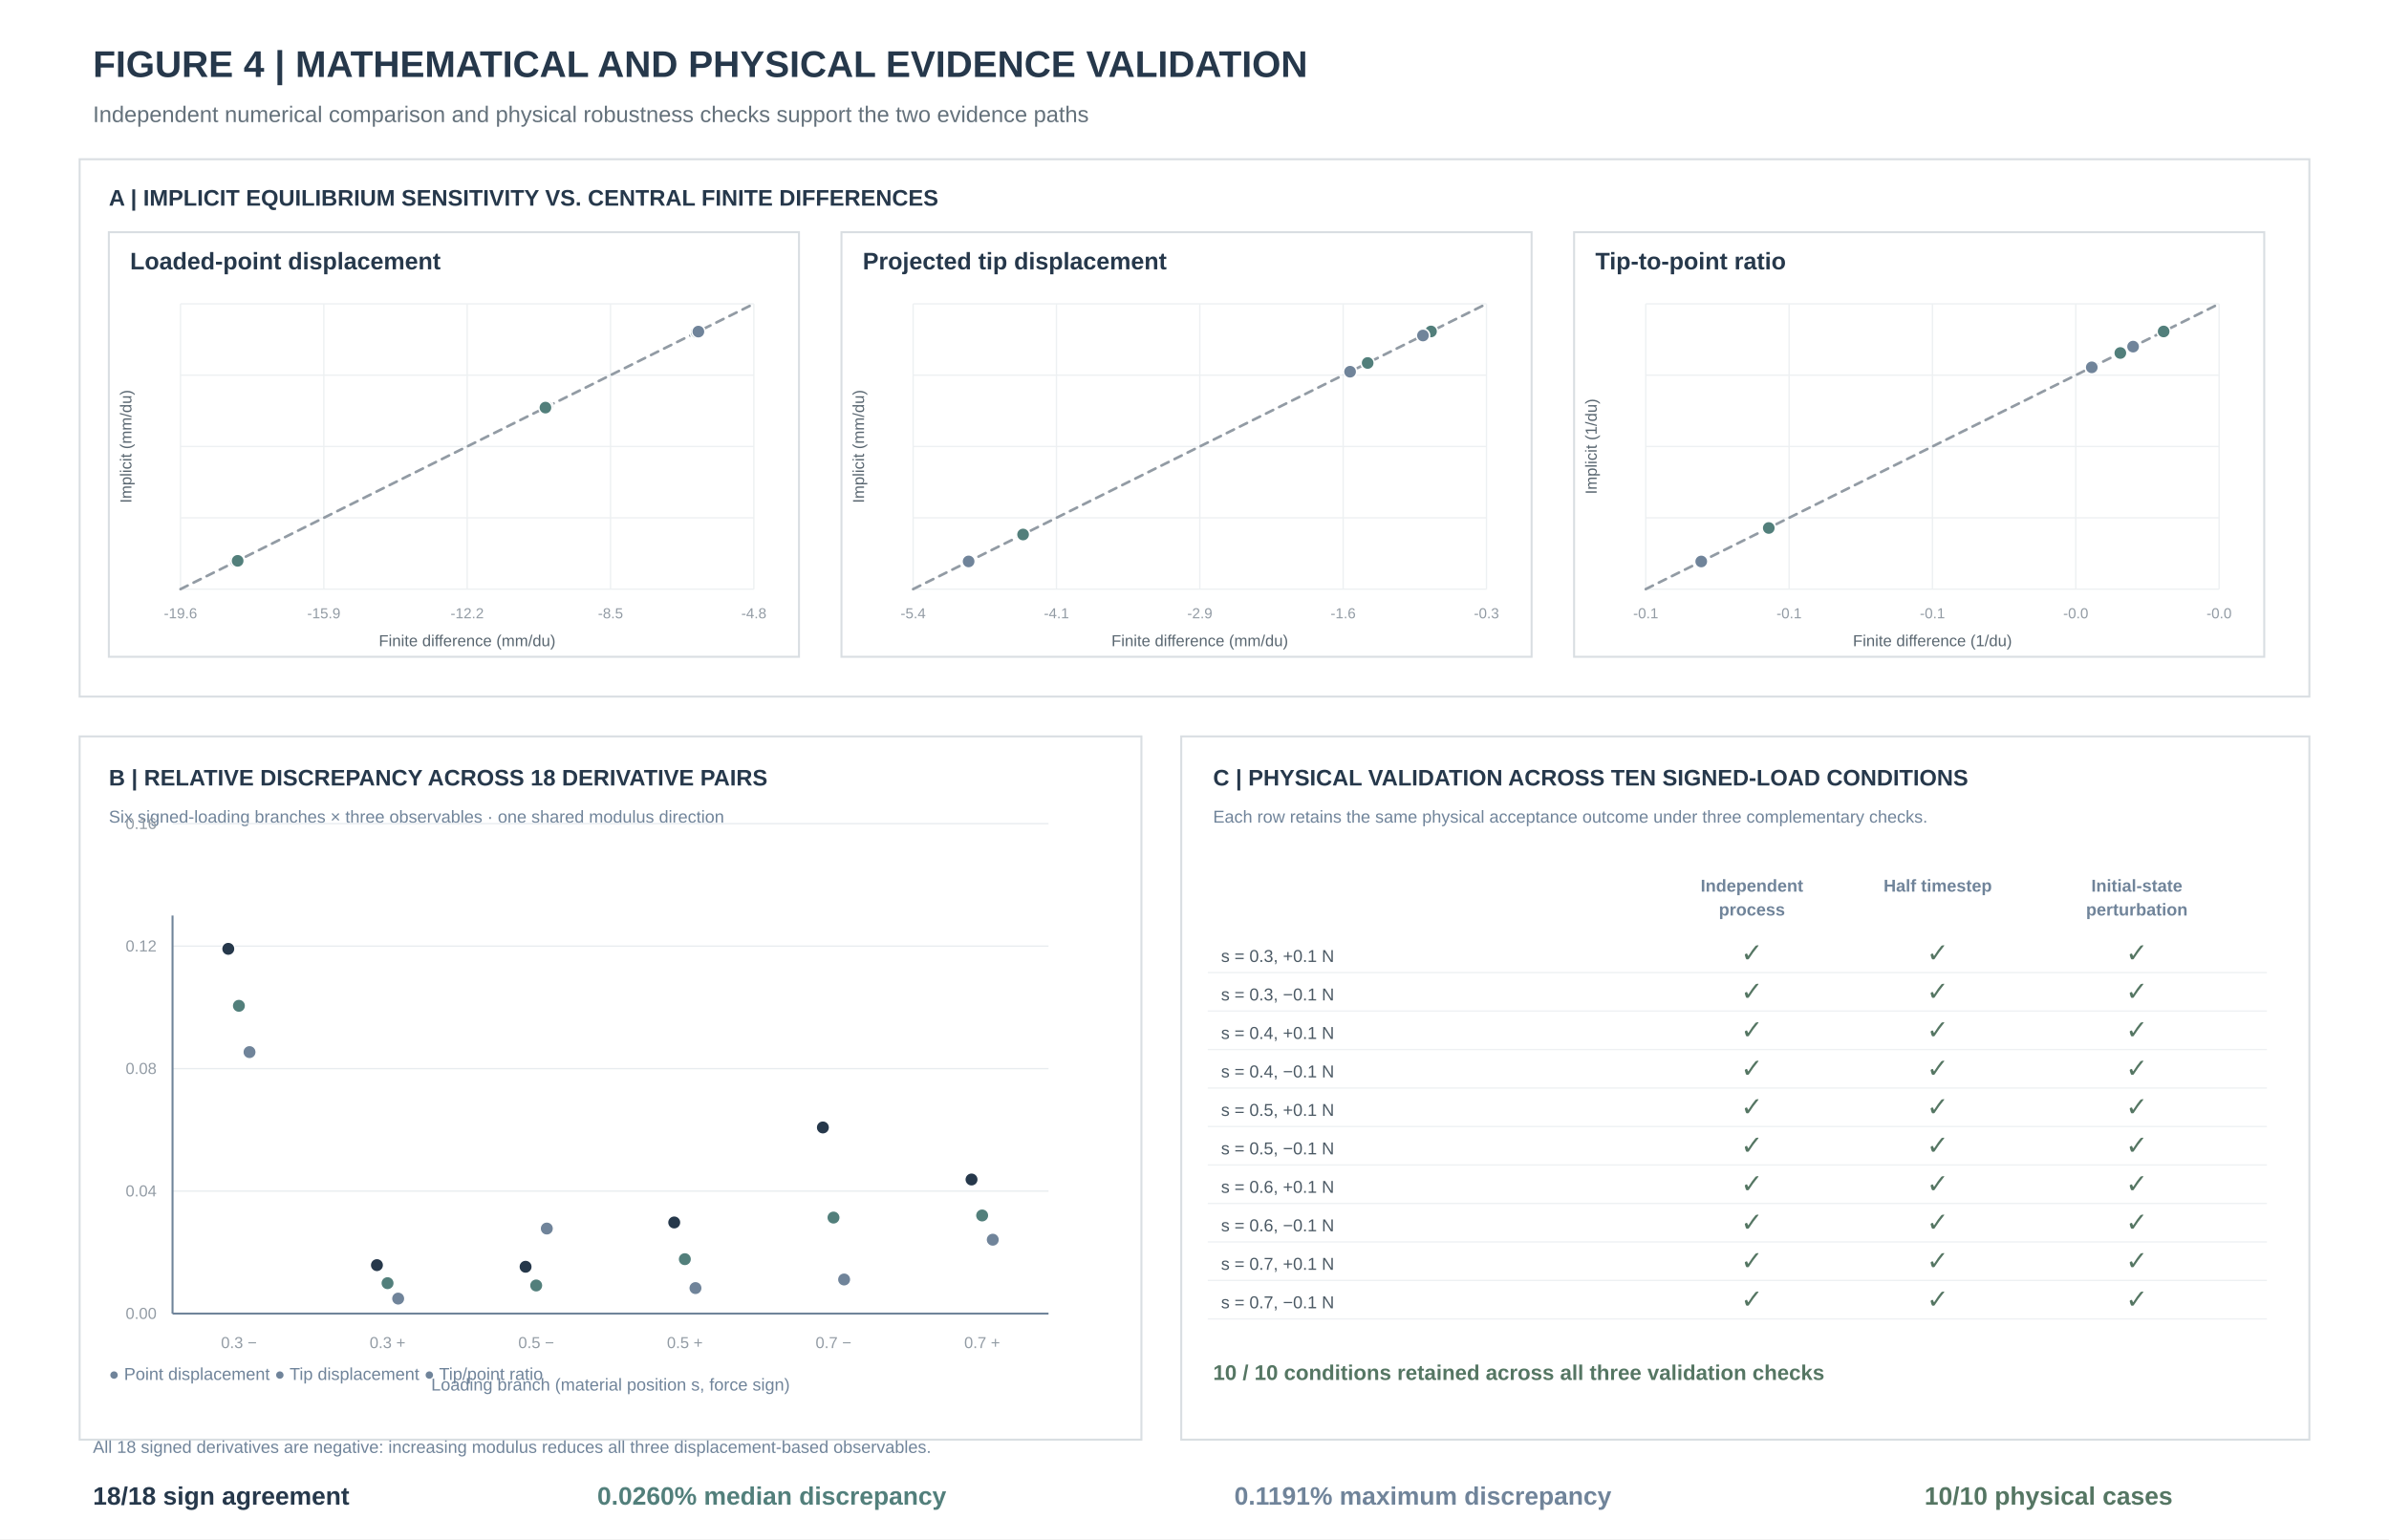
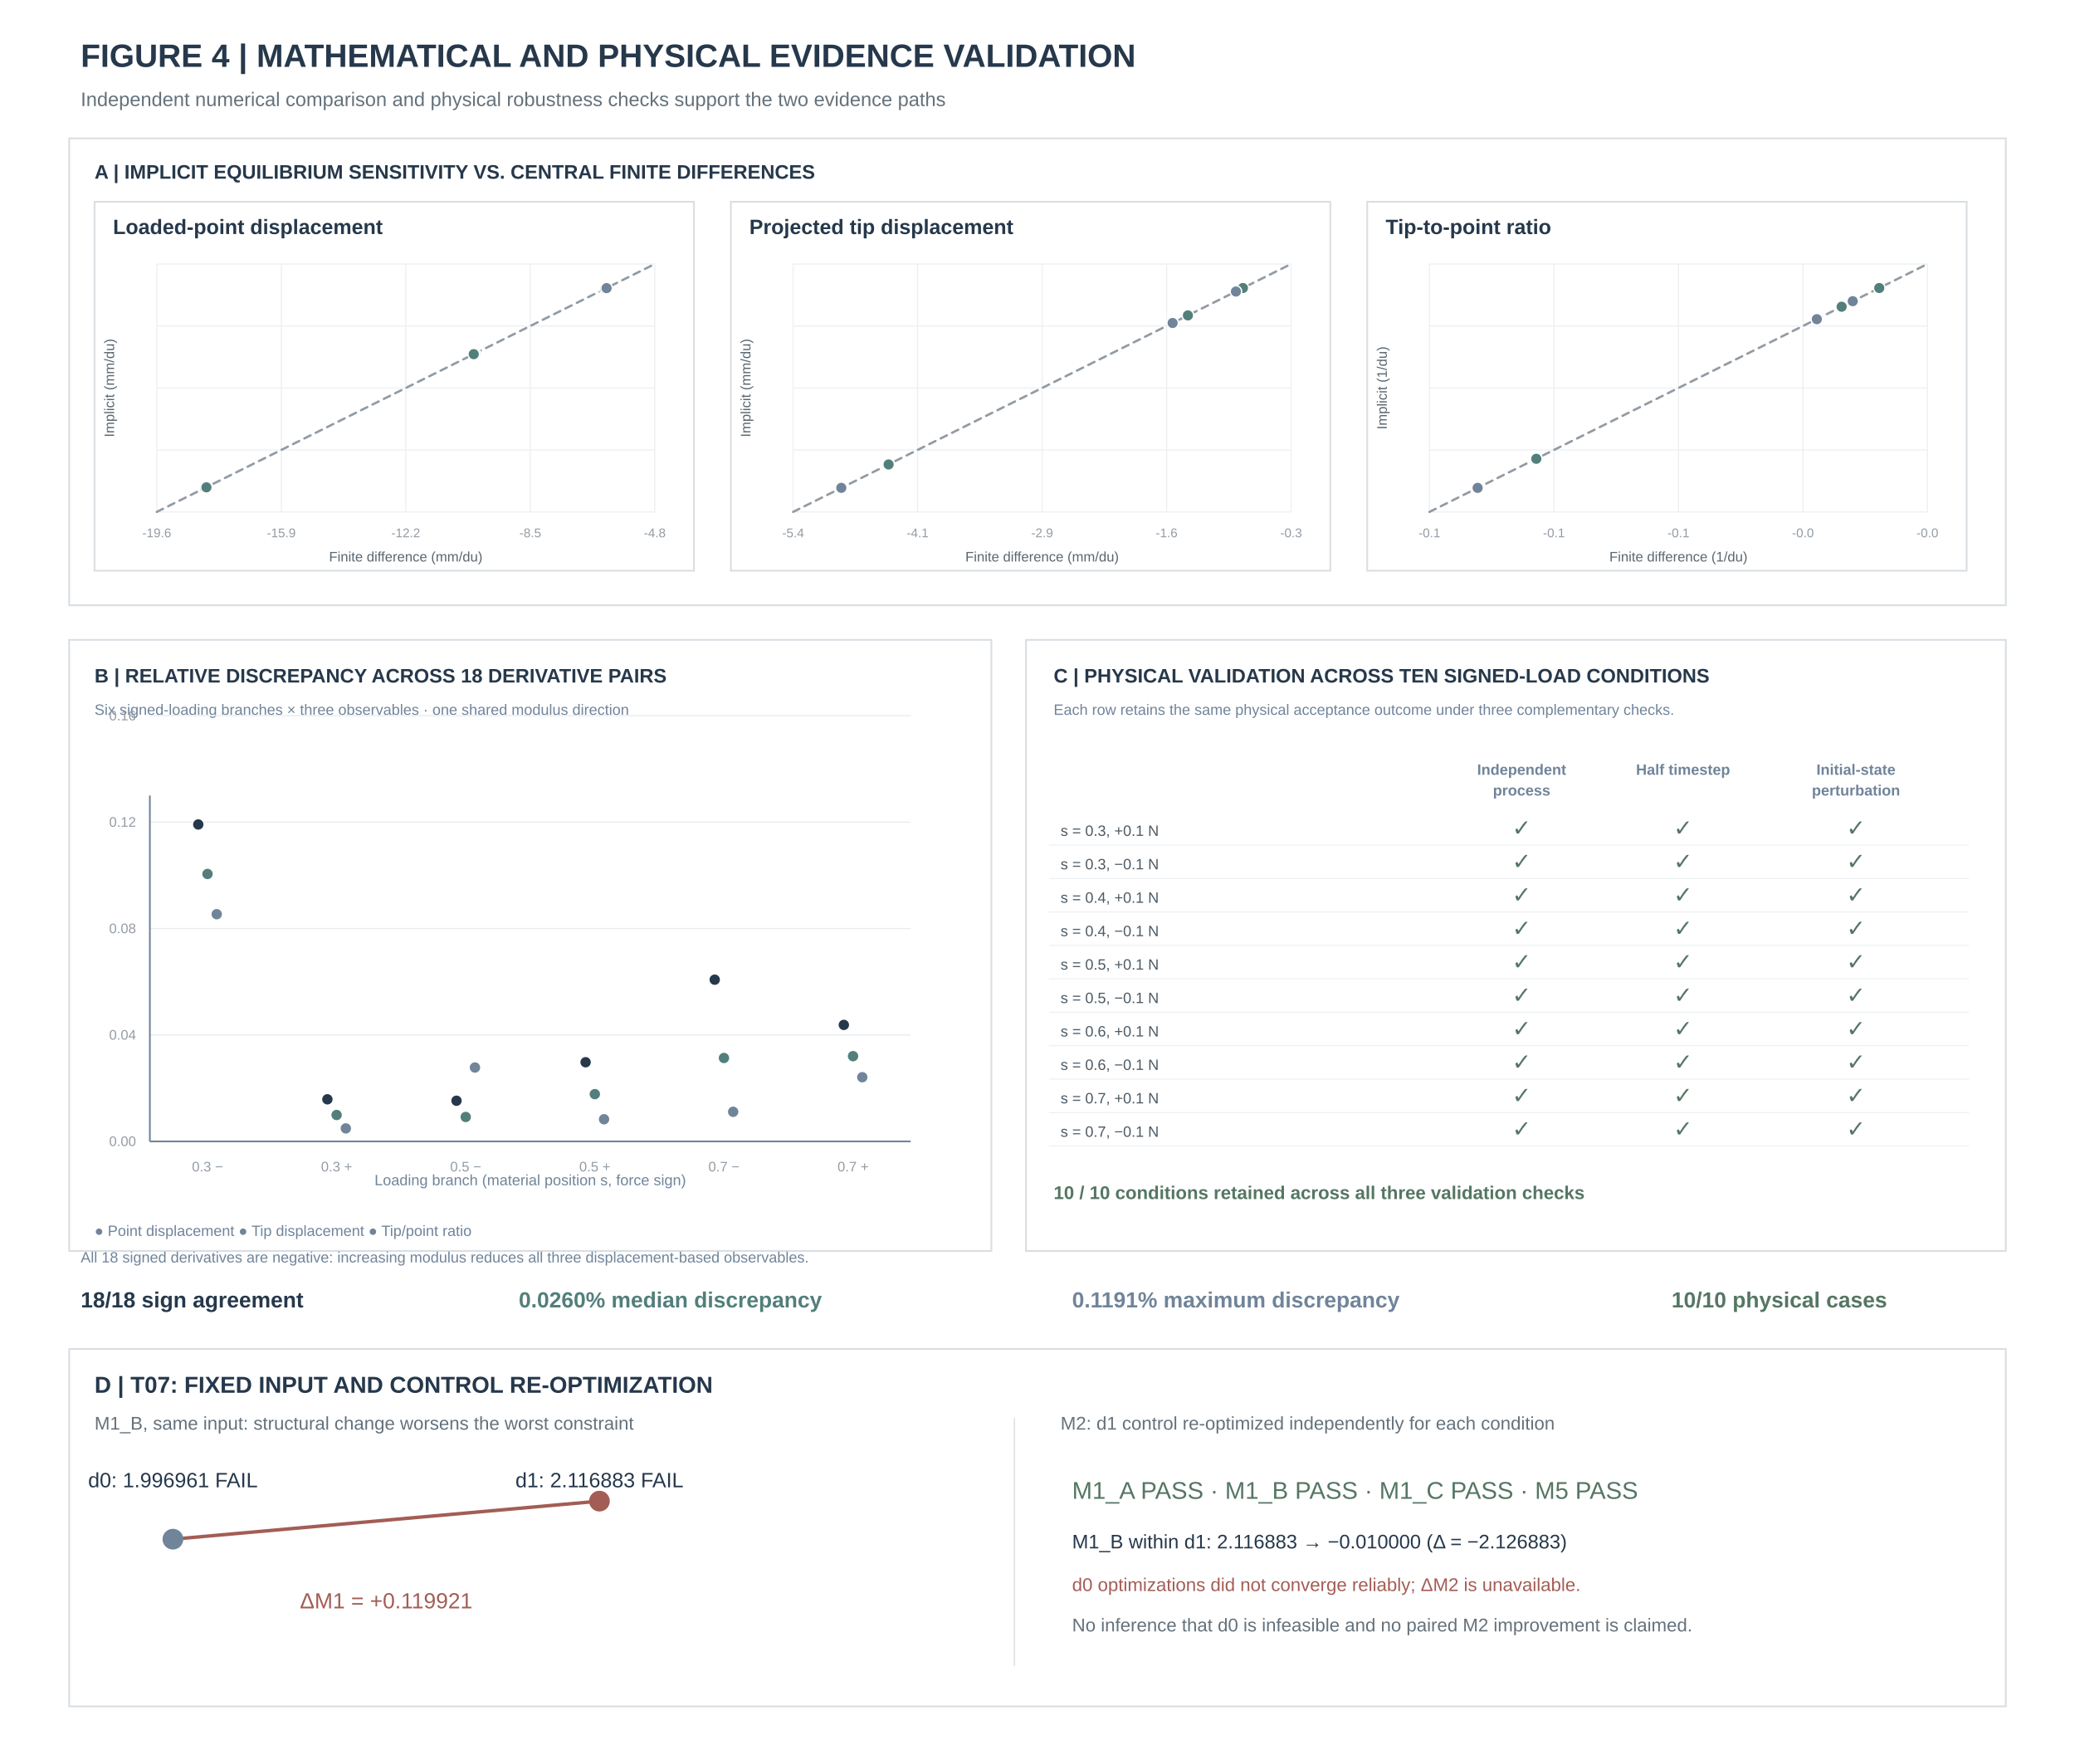
- <svg xmlns="http://www.w3.org/2000/svg" width="1800" height="1160" viewBox="0 0 1800 1160">
-   <rect width="1800" height="1160" fill="#FFFFFF" />
+ <svg xmlns="http://www.w3.org/2000/svg" width="1800" height="1530" viewBox="0 0 1800 1530">
+   <rect width="1800" height="1530" fill="#FFFFFF" />
  <text x="70" y="58" font-family="Arial,Helvetica,sans-serif" font-size="28" font-weight="700" fill="#26384B" text-anchor="start">FIGURE 4  |  MATHEMATICAL AND PHYSICAL EVIDENCE VALIDATION</text>
  <text x="70" y="92" font-family="Arial,Helvetica,sans-serif" font-size="17" font-weight="400" fill="#64717B" text-anchor="start">Independent numerical comparison and physical robustness checks support the two evidence paths</text>
  <rect x="60" y="120" width="1680" height="405" fill="#FFFFFF" stroke="#D9DEE2" stroke-width="1.5" />
  <text x="82" y="155" font-family="Arial,Helvetica,sans-serif" font-size="17" font-weight="700" fill="#26384B" text-anchor="start">A  |  IMPLICIT EQUILIBRIUM SENSITIVITY VS. CENTRAL FINITE DIFFERENCES</text>
  <rect x="82" y="175" width="520" height="320" fill="#FFFFFF" stroke="#D9DEE2" stroke-width="1.5" />
  <text x="98" y="203" font-family="Arial,Helvetica,sans-serif" font-size="18" font-weight="700" fill="#26384B" text-anchor="start">Loaded-point displacement</text>
  <line x1="136" y1="229" x2="136" y2="444" stroke="#EDF0F2" stroke-width="1" />
  <line x1="136" y1="444" x2="568" y2="444" stroke="#EDF0F2" stroke-width="1" />
  <text x="136" y="466" font-family="Arial,Helvetica,sans-serif" font-size="11" font-weight="400" fill="#929BA4" text-anchor="middle">-19.6</text>
  <line x1="244" y1="229" x2="244" y2="444" stroke="#EDF0F2" stroke-width="1" />
  <line x1="136" y1="390.25" x2="568" y2="390.25" stroke="#EDF0F2" stroke-width="1" />
  <text x="244" y="466" font-family="Arial,Helvetica,sans-serif" font-size="11" font-weight="400" fill="#929BA4" text-anchor="middle">-15.9</text>
  <line x1="352" y1="229" x2="352" y2="444" stroke="#EDF0F2" stroke-width="1" />
  <line x1="136" y1="336.5" x2="568" y2="336.5" stroke="#EDF0F2" stroke-width="1" />
  <text x="352" y="466" font-family="Arial,Helvetica,sans-serif" font-size="11" font-weight="400" fill="#929BA4" text-anchor="middle">-12.2</text>
  <line x1="460" y1="229" x2="460" y2="444" stroke="#EDF0F2" stroke-width="1" />
  <line x1="136" y1="282.75" x2="568" y2="282.75" stroke="#EDF0F2" stroke-width="1" />
  <text x="460" y="466" font-family="Arial,Helvetica,sans-serif" font-size="11" font-weight="400" fill="#929BA4" text-anchor="middle">-8.5</text>
  <line x1="568" y1="229" x2="568" y2="444" stroke="#EDF0F2" stroke-width="1" />
  <line x1="136" y1="229" x2="568" y2="229" stroke="#EDF0F2" stroke-width="1" />
  <text x="568" y="466" font-family="Arial,Helvetica,sans-serif" font-size="11" font-weight="400" fill="#929BA4" text-anchor="middle">-4.8</text>
  <path d="M 136 444 L 568 229" fill="none" stroke="#929BA4" stroke-width="2" stroke-linecap="round" stroke-linejoin="round" stroke-dasharray="6 5" />
  <circle cx="177.806" cy="423.033" r="5" fill="#70849A" stroke="#FFFFFF" stroke-width="1.2" />
  <circle cx="524.967" cy="250.402" r="5" fill="#527F7B" stroke="#FFFFFF" stroke-width="1.2" />
  <circle cx="526.194" cy="249.915" r="5" fill="#70849A" stroke="#FFFFFF" stroke-width="1.2" />
  <circle cx="411.991" cy="306.666" r="5" fill="#70849A" stroke="#FFFFFF" stroke-width="1.2" />
  <circle cx="179.061" cy="422.685" r="5" fill="#527F7B" stroke="#FFFFFF" stroke-width="1.2" />
  <circle cx="410.966" cy="307.197" r="5" fill="#527F7B" stroke="#FFFFFF" stroke-width="1.2" />
  <text x="352" y="487" font-family="Arial,Helvetica,sans-serif" font-size="12" font-weight="400" fill="#596670" text-anchor="middle">Finite difference (mm/du)</text>
  <text x="99" y="336.5" transform="rotate(-90 99 336.5)" font-family="Arial" font-size="12" fill="#596670" text-anchor="middle">Implicit (mm/du)</text>
  <rect x="634" y="175" width="520" height="320" fill="#FFFFFF" stroke="#D9DEE2" stroke-width="1.5" />
  <text x="650" y="203" font-family="Arial,Helvetica,sans-serif" font-size="18" font-weight="700" fill="#26384B" text-anchor="start">Projected tip displacement</text>
  <line x1="688" y1="229" x2="688" y2="444" stroke="#EDF0F2" stroke-width="1" />
  <line x1="688" y1="444" x2="1120" y2="444" stroke="#EDF0F2" stroke-width="1" />
  <text x="688" y="466" font-family="Arial,Helvetica,sans-serif" font-size="11" font-weight="400" fill="#929BA4" text-anchor="middle">-5.4</text>
  <line x1="796" y1="229" x2="796" y2="444" stroke="#EDF0F2" stroke-width="1" />
  <line x1="688" y1="390.25" x2="1120" y2="390.25" stroke="#EDF0F2" stroke-width="1" />
  <text x="796" y="466" font-family="Arial,Helvetica,sans-serif" font-size="11" font-weight="400" fill="#929BA4" text-anchor="middle">-4.1</text>
  <line x1="904" y1="229" x2="904" y2="444" stroke="#EDF0F2" stroke-width="1" />
  <line x1="688" y1="336.5" x2="1120" y2="336.5" stroke="#EDF0F2" stroke-width="1" />
  <text x="904" y="466" font-family="Arial,Helvetica,sans-serif" font-size="11" font-weight="400" fill="#929BA4" text-anchor="middle">-2.9</text>
  <line x1="1012" y1="229" x2="1012" y2="444" stroke="#EDF0F2" stroke-width="1" />
  <line x1="688" y1="282.75" x2="1120" y2="282.75" stroke="#EDF0F2" stroke-width="1" />
  <text x="1012" y="466" font-family="Arial,Helvetica,sans-serif" font-size="11" font-weight="400" fill="#929BA4" text-anchor="middle">-1.6</text>
  <line x1="1120" y1="229" x2="1120" y2="444" stroke="#EDF0F2" stroke-width="1" />
  <line x1="688" y1="229" x2="1120" y2="229" stroke="#EDF0F2" stroke-width="1" />
  <text x="1120" y="466" font-family="Arial,Helvetica,sans-serif" font-size="11" font-weight="400" fill="#929BA4" text-anchor="middle">-0.3</text>
  <path d="M 688 444 L 1120 229" fill="none" stroke="#929BA4" stroke-width="2" stroke-linecap="round" stroke-linejoin="round" stroke-dasharray="6 5" />
  <circle cx="729.806" cy="423.128" r="5" fill="#70849A" stroke="#FFFFFF" stroke-width="1.2" />
  <circle cx="1078.187" cy="249.806" r="5" fill="#527F7B" stroke="#FFFFFF" stroke-width="1.2" />
  <circle cx="1072.133" cy="252.861" r="5" fill="#70849A" stroke="#FFFFFF" stroke-width="1.2" />
  <circle cx="1017.216" cy="280.148" r="5" fill="#70849A" stroke="#FFFFFF" stroke-width="1.2" />
  <circle cx="770.838" cy="402.833" r="5" fill="#527F7B" stroke="#FFFFFF" stroke-width="1.2" />
  <circle cx="1030.475" cy="273.566" r="5" fill="#527F7B" stroke="#FFFFFF" stroke-width="1.2" />
  <text x="904" y="487" font-family="Arial,Helvetica,sans-serif" font-size="12" font-weight="400" fill="#596670" text-anchor="middle">Finite difference (mm/du)</text>
  <text x="651" y="336.5" transform="rotate(-90 651 336.5)" font-family="Arial" font-size="12" fill="#596670" text-anchor="middle">Implicit (mm/du)</text>
  <rect x="1186" y="175" width="520" height="320" fill="#FFFFFF" stroke="#D9DEE2" stroke-width="1.5" />
  <text x="1202" y="203" font-family="Arial,Helvetica,sans-serif" font-size="18" font-weight="700" fill="#26384B" text-anchor="start">Tip-to-point ratio</text>
  <line x1="1240" y1="229" x2="1240" y2="444" stroke="#EDF0F2" stroke-width="1" />
  <line x1="1240" y1="444" x2="1672" y2="444" stroke="#EDF0F2" stroke-width="1" />
  <text x="1240" y="466" font-family="Arial,Helvetica,sans-serif" font-size="11" font-weight="400" fill="#929BA4" text-anchor="middle">-0.1</text>
  <line x1="1348" y1="229" x2="1348" y2="444" stroke="#EDF0F2" stroke-width="1" />
  <line x1="1240" y1="390.25" x2="1672" y2="390.25" stroke="#EDF0F2" stroke-width="1" />
  <text x="1348" y="466" font-family="Arial,Helvetica,sans-serif" font-size="11" font-weight="400" fill="#929BA4" text-anchor="middle">-0.1</text>
  <line x1="1456" y1="229" x2="1456" y2="444" stroke="#EDF0F2" stroke-width="1" />
  <line x1="1240" y1="336.5" x2="1672" y2="336.5" stroke="#EDF0F2" stroke-width="1" />
  <text x="1456" y="466" font-family="Arial,Helvetica,sans-serif" font-size="11" font-weight="400" fill="#929BA4" text-anchor="middle">-0.1</text>
  <line x1="1564" y1="229" x2="1564" y2="444" stroke="#EDF0F2" stroke-width="1" />
  <line x1="1240" y1="282.75" x2="1672" y2="282.75" stroke="#EDF0F2" stroke-width="1" />
  <text x="1564" y="466" font-family="Arial,Helvetica,sans-serif" font-size="11" font-weight="400" fill="#929BA4" text-anchor="middle">-0.0</text>
  <line x1="1672" y1="229" x2="1672" y2="444" stroke="#EDF0F2" stroke-width="1" />
  <line x1="1240" y1="229" x2="1672" y2="229" stroke="#EDF0F2" stroke-width="1" />
  <text x="1672" y="466" font-family="Arial,Helvetica,sans-serif" font-size="11" font-weight="400" fill="#929BA4" text-anchor="middle">-0.0</text>
  <path d="M 1240 444 L 1672 229" fill="none" stroke="#929BA4" stroke-width="2" stroke-linecap="round" stroke-linejoin="round" stroke-dasharray="6 5" />
  <circle cx="1281.806" cy="423.165" r="5" fill="#70849A" stroke="#FFFFFF" stroke-width="1.2" />
  <circle cx="1597.57" cy="266.038" r="5" fill="#527F7B" stroke="#FFFFFF" stroke-width="1.2" />
  <circle cx="1576.056" cy="276.844" r="5" fill="#70849A" stroke="#FFFFFF" stroke-width="1.2" />
  <circle cx="1607.186" cy="261.231" r="5" fill="#70849A" stroke="#FFFFFF" stroke-width="1.2" />
  <circle cx="1332.688" cy="397.926" r="5" fill="#527F7B" stroke="#FFFFFF" stroke-width="1.2" />
  <circle cx="1630.194" cy="249.813" r="5" fill="#527F7B" stroke="#FFFFFF" stroke-width="1.2" />
  <text x="1456" y="487" font-family="Arial,Helvetica,sans-serif" font-size="12" font-weight="400" fill="#596670" text-anchor="middle">Finite difference (1/du)</text>
  <text x="1203" y="336.5" transform="rotate(-90 1203 336.5)" font-family="Arial" font-size="12" fill="#596670" text-anchor="middle">Implicit (1/du)</text>
  <rect x="60" y="555" width="800" height="530" fill="#FFFFFF" stroke="#D9DEE2" stroke-width="1.5" />
  <text x="82" y="592" font-family="Arial,Helvetica,sans-serif" font-size="17" font-weight="700" fill="#26384B" text-anchor="start">B  |  RELATIVE DISCREPANCY ACROSS 18 DERIVATIVE PAIRS</text>
  <text x="82" y="620" font-family="Arial,Helvetica,sans-serif" font-size="13" font-weight="400" fill="#70849A" text-anchor="start">Six signed-loading branches × three observables · one shared modulus direction</text>
  <line x1="130" y1="990" x2="790" y2="990" stroke="#E8ECEF" stroke-width="1" />
  <text x="118" y="994" font-family="Arial,Helvetica,sans-serif" font-size="12" font-weight="400" fill="#929BA4" text-anchor="end">0.00</text>
  <line x1="130" y1="897.692" x2="790" y2="897.692" stroke="#E8ECEF" stroke-width="1" />
  <text x="118" y="901.692" font-family="Arial,Helvetica,sans-serif" font-size="12" font-weight="400" fill="#929BA4" text-anchor="end">0.04</text>
  <line x1="130" y1="805.385" x2="790" y2="805.385" stroke="#E8ECEF" stroke-width="1" />
  <text x="118" y="809.385" font-family="Arial,Helvetica,sans-serif" font-size="12" font-weight="400" fill="#929BA4" text-anchor="end">0.08</text>
  <line x1="130" y1="713.077" x2="790" y2="713.077" stroke="#E8ECEF" stroke-width="1" />
  <text x="118" y="717.077" font-family="Arial,Helvetica,sans-serif" font-size="12" font-weight="400" fill="#929BA4" text-anchor="end">0.12</text>
  <line x1="130" y1="620.769" x2="790" y2="620.769" stroke="#E8ECEF" stroke-width="1" />
  <text x="118" y="624.769" font-family="Arial,Helvetica,sans-serif" font-size="12" font-weight="400" fill="#929BA4" text-anchor="end">0.16</text>
  <line x1="130" y1="690" x2="130" y2="990" stroke="#70849A" stroke-width="1.5" />
  <line x1="130" y1="990" x2="790" y2="990" stroke="#70849A" stroke-width="1.5" />
  <text x="180" y="1016" font-family="Arial,Helvetica,sans-serif" font-size="12" font-weight="400" fill="#929BA4" text-anchor="middle">0.3 −</text>
  <circle cx="172" cy="715.102" r="5" fill="#26384B" stroke="#FFFFFF" stroke-width="1" />
  <circle cx="180" cy="758.04" r="5" fill="#527F7B" stroke="#FFFFFF" stroke-width="1" />
  <circle cx="188" cy="792.926" r="5" fill="#70849A" stroke="#FFFFFF" stroke-width="1" />
  <text x="292" y="1016" font-family="Arial,Helvetica,sans-serif" font-size="12" font-weight="400" fill="#929BA4" text-anchor="middle">0.3 +</text>
  <circle cx="284" cy="953.483" r="5" fill="#26384B" stroke="#FFFFFF" stroke-width="1" />
  <circle cx="292" cy="967.075" r="5" fill="#527F7B" stroke="#FFFFFF" stroke-width="1" />
  <circle cx="300" cy="978.698" r="5" fill="#70849A" stroke="#FFFFFF" stroke-width="1" />
  <text x="404" y="1016" font-family="Arial,Helvetica,sans-serif" font-size="12" font-weight="400" fill="#929BA4" text-anchor="middle">0.5 −</text>
  <circle cx="396" cy="954.714" r="5" fill="#26384B" stroke="#FFFFFF" stroke-width="1" />
  <circle cx="404" cy="968.812" r="5" fill="#527F7B" stroke="#FFFFFF" stroke-width="1" />
  <circle cx="412" cy="925.909" r="5" fill="#70849A" stroke="#FFFFFF" stroke-width="1" />
  <text x="516" y="1016" font-family="Arial,Helvetica,sans-serif" font-size="12" font-weight="400" fill="#929BA4" text-anchor="middle">0.5 +</text>
  <circle cx="508" cy="921.326" r="5" fill="#26384B" stroke="#FFFFFF" stroke-width="1" />
  <circle cx="516" cy="948.993" r="5" fill="#527F7B" stroke="#FFFFFF" stroke-width="1" />
  <circle cx="524" cy="970.78" r="5" fill="#70849A" stroke="#FFFFFF" stroke-width="1" />
  <text x="628" y="1016" font-family="Arial,Helvetica,sans-serif" font-size="12" font-weight="400" fill="#929BA4" text-anchor="middle">0.7 −</text>
  <circle cx="620" cy="849.723" r="5" fill="#26384B" stroke="#FFFFFF" stroke-width="1" />
  <circle cx="628" cy="917.643" r="5" fill="#527F7B" stroke="#FFFFFF" stroke-width="1" />
  <circle cx="636" cy="964.311" r="5" fill="#70849A" stroke="#FFFFFF" stroke-width="1" />
  <text x="740" y="1016" font-family="Arial,Helvetica,sans-serif" font-size="12" font-weight="400" fill="#929BA4" text-anchor="middle">0.7 +</text>
  <circle cx="732" cy="888.946" r="5" fill="#26384B" stroke="#FFFFFF" stroke-width="1" />
  <circle cx="740" cy="916.05" r="5" fill="#527F7B" stroke="#FFFFFF" stroke-width="1" />
  <circle cx="748" cy="934.321" r="5" fill="#70849A" stroke="#FFFFFF" stroke-width="1" />
-   <text x="460" y="1048" font-family="Arial,Helvetica,sans-serif" font-size="13" font-weight="400" fill="#70849A" text-anchor="middle">Loading branch (material position s, force sign)</text>
-   <text x="82" y="1040" font-family="Arial,Helvetica,sans-serif" font-size="13" font-weight="400" fill="#70849A" text-anchor="start">● Point displacement     ● Tip displacement     ● Tip/point ratio</text>
+   <text x="460" y="1028" font-family="Arial,Helvetica,sans-serif" font-size="13" font-weight="400" fill="#70849A" text-anchor="middle">Loading branch (material position s, force sign)</text>
+   <text x="82" y="1072" font-family="Arial,Helvetica,sans-serif" font-size="13" font-weight="400" fill="#70849A" text-anchor="start">● Point displacement     ● Tip displacement     ● Tip/point ratio</text>
  <rect x="890" y="555" width="850" height="530" fill="#FFFFFF" stroke="#D9DEE2" stroke-width="1.5" />
  <text x="914" y="592" font-family="Arial,Helvetica,sans-serif" font-size="17" font-weight="700" fill="#26384B" text-anchor="start">C  |  PHYSICAL VALIDATION ACROSS TEN SIGNED-LOAD CONDITIONS</text>
  <text x="914" y="620" font-family="Arial,Helvetica,sans-serif" font-size="13" font-weight="400" fill="#70849A" text-anchor="start">Each row retains the same physical acceptance outcome under three complementary checks.</text>
  <text x="1320" y="672" font-family="Arial,Helvetica,sans-serif" font-size="13" font-weight="700" fill="#70849A" text-anchor="middle">Independent</text>
  <text x="1320" y="690" font-family="Arial,Helvetica,sans-serif" font-size="13" font-weight="700" fill="#70849A" text-anchor="middle">process</text>
  <text x="1460" y="672" font-family="Arial,Helvetica,sans-serif" font-size="13" font-weight="700" fill="#70849A" text-anchor="middle">Half timestep</text>
  <text x="1610" y="672" font-family="Arial,Helvetica,sans-serif" font-size="13" font-weight="700" fill="#70849A" text-anchor="middle">Initial-state</text>
  <text x="1610" y="690" font-family="Arial,Helvetica,sans-serif" font-size="13" font-weight="700" fill="#70849A" text-anchor="middle">perturbation</text>
  <text x="920" y="725" font-family="Arial,Helvetica,sans-serif" font-size="13" font-weight="400" fill="#4B5964" text-anchor="start">s = 0.3, +0.1 N</text>
  <line x1="910" y1="733" x2="1708" y2="733" stroke="#EEF1F3" stroke-width="1" />
  <text x="1320" y="725" font-family="Arial,Helvetica,sans-serif" font-size="20" font-weight="700" fill="#557663" text-anchor="middle">✓</text>
  <text x="1460" y="725" font-family="Arial,Helvetica,sans-serif" font-size="20" font-weight="700" fill="#557663" text-anchor="middle">✓</text>
  <text x="1610" y="725" font-family="Arial,Helvetica,sans-serif" font-size="20" font-weight="700" fill="#557663" text-anchor="middle">✓</text>
  <text x="920" y="754" font-family="Arial,Helvetica,sans-serif" font-size="13" font-weight="400" fill="#4B5964" text-anchor="start">s = 0.3, −0.1 N</text>
  <line x1="910" y1="762" x2="1708" y2="762" stroke="#EEF1F3" stroke-width="1" />
  <text x="1320" y="754" font-family="Arial,Helvetica,sans-serif" font-size="20" font-weight="700" fill="#557663" text-anchor="middle">✓</text>
  <text x="1460" y="754" font-family="Arial,Helvetica,sans-serif" font-size="20" font-weight="700" fill="#557663" text-anchor="middle">✓</text>
  <text x="1610" y="754" font-family="Arial,Helvetica,sans-serif" font-size="20" font-weight="700" fill="#557663" text-anchor="middle">✓</text>
  <text x="920" y="783" font-family="Arial,Helvetica,sans-serif" font-size="13" font-weight="400" fill="#4B5964" text-anchor="start">s = 0.4, +0.1 N</text>
  <line x1="910" y1="791" x2="1708" y2="791" stroke="#EEF1F3" stroke-width="1" />
  <text x="1320" y="783" font-family="Arial,Helvetica,sans-serif" font-size="20" font-weight="700" fill="#557663" text-anchor="middle">✓</text>
  <text x="1460" y="783" font-family="Arial,Helvetica,sans-serif" font-size="20" font-weight="700" fill="#557663" text-anchor="middle">✓</text>
  <text x="1610" y="783" font-family="Arial,Helvetica,sans-serif" font-size="20" font-weight="700" fill="#557663" text-anchor="middle">✓</text>
  <text x="920" y="812" font-family="Arial,Helvetica,sans-serif" font-size="13" font-weight="400" fill="#4B5964" text-anchor="start">s = 0.4, −0.1 N</text>
  <line x1="910" y1="820" x2="1708" y2="820" stroke="#EEF1F3" stroke-width="1" />
  <text x="1320" y="812" font-family="Arial,Helvetica,sans-serif" font-size="20" font-weight="700" fill="#557663" text-anchor="middle">✓</text>
  <text x="1460" y="812" font-family="Arial,Helvetica,sans-serif" font-size="20" font-weight="700" fill="#557663" text-anchor="middle">✓</text>
  <text x="1610" y="812" font-family="Arial,Helvetica,sans-serif" font-size="20" font-weight="700" fill="#557663" text-anchor="middle">✓</text>
  <text x="920" y="841" font-family="Arial,Helvetica,sans-serif" font-size="13" font-weight="400" fill="#4B5964" text-anchor="start">s = 0.5, +0.1 N</text>
  <line x1="910" y1="849" x2="1708" y2="849" stroke="#EEF1F3" stroke-width="1" />
  <text x="1320" y="841" font-family="Arial,Helvetica,sans-serif" font-size="20" font-weight="700" fill="#557663" text-anchor="middle">✓</text>
  <text x="1460" y="841" font-family="Arial,Helvetica,sans-serif" font-size="20" font-weight="700" fill="#557663" text-anchor="middle">✓</text>
  <text x="1610" y="841" font-family="Arial,Helvetica,sans-serif" font-size="20" font-weight="700" fill="#557663" text-anchor="middle">✓</text>
  <text x="920" y="870" font-family="Arial,Helvetica,sans-serif" font-size="13" font-weight="400" fill="#4B5964" text-anchor="start">s = 0.5, −0.1 N</text>
  <line x1="910" y1="878" x2="1708" y2="878" stroke="#EEF1F3" stroke-width="1" />
  <text x="1320" y="870" font-family="Arial,Helvetica,sans-serif" font-size="20" font-weight="700" fill="#557663" text-anchor="middle">✓</text>
  <text x="1460" y="870" font-family="Arial,Helvetica,sans-serif" font-size="20" font-weight="700" fill="#557663" text-anchor="middle">✓</text>
  <text x="1610" y="870" font-family="Arial,Helvetica,sans-serif" font-size="20" font-weight="700" fill="#557663" text-anchor="middle">✓</text>
  <text x="920" y="899" font-family="Arial,Helvetica,sans-serif" font-size="13" font-weight="400" fill="#4B5964" text-anchor="start">s = 0.6, +0.1 N</text>
  <line x1="910" y1="907" x2="1708" y2="907" stroke="#EEF1F3" stroke-width="1" />
  <text x="1320" y="899" font-family="Arial,Helvetica,sans-serif" font-size="20" font-weight="700" fill="#557663" text-anchor="middle">✓</text>
  <text x="1460" y="899" font-family="Arial,Helvetica,sans-serif" font-size="20" font-weight="700" fill="#557663" text-anchor="middle">✓</text>
  <text x="1610" y="899" font-family="Arial,Helvetica,sans-serif" font-size="20" font-weight="700" fill="#557663" text-anchor="middle">✓</text>
  <text x="920" y="928" font-family="Arial,Helvetica,sans-serif" font-size="13" font-weight="400" fill="#4B5964" text-anchor="start">s = 0.6, −0.1 N</text>
  <line x1="910" y1="936" x2="1708" y2="936" stroke="#EEF1F3" stroke-width="1" />
  <text x="1320" y="928" font-family="Arial,Helvetica,sans-serif" font-size="20" font-weight="700" fill="#557663" text-anchor="middle">✓</text>
  <text x="1460" y="928" font-family="Arial,Helvetica,sans-serif" font-size="20" font-weight="700" fill="#557663" text-anchor="middle">✓</text>
  <text x="1610" y="928" font-family="Arial,Helvetica,sans-serif" font-size="20" font-weight="700" fill="#557663" text-anchor="middle">✓</text>
  <text x="920" y="957" font-family="Arial,Helvetica,sans-serif" font-size="13" font-weight="400" fill="#4B5964" text-anchor="start">s = 0.7, +0.1 N</text>
  <line x1="910" y1="965" x2="1708" y2="965" stroke="#EEF1F3" stroke-width="1" />
  <text x="1320" y="957" font-family="Arial,Helvetica,sans-serif" font-size="20" font-weight="700" fill="#557663" text-anchor="middle">✓</text>
  <text x="1460" y="957" font-family="Arial,Helvetica,sans-serif" font-size="20" font-weight="700" fill="#557663" text-anchor="middle">✓</text>
  <text x="1610" y="957" font-family="Arial,Helvetica,sans-serif" font-size="20" font-weight="700" fill="#557663" text-anchor="middle">✓</text>
  <text x="920" y="986" font-family="Arial,Helvetica,sans-serif" font-size="13" font-weight="400" fill="#4B5964" text-anchor="start">s = 0.7, −0.1 N</text>
  <line x1="910" y1="994" x2="1708" y2="994" stroke="#EEF1F3" stroke-width="1" />
  <text x="1320" y="986" font-family="Arial,Helvetica,sans-serif" font-size="20" font-weight="700" fill="#557663" text-anchor="middle">✓</text>
  <text x="1460" y="986" font-family="Arial,Helvetica,sans-serif" font-size="20" font-weight="700" fill="#557663" text-anchor="middle">✓</text>
  <text x="1610" y="986" font-family="Arial,Helvetica,sans-serif" font-size="20" font-weight="700" fill="#557663" text-anchor="middle">✓</text>
  <text x="914" y="1040" font-family="Arial,Helvetica,sans-serif" font-size="16" font-weight="700" fill="#557663" text-anchor="start">10 / 10 conditions retained across all three validation checks</text>
  <text x="70" y="1095" font-family="Arial,Helvetica,sans-serif" font-size="13" font-weight="400" fill="#70849A" text-anchor="start">All 18 signed derivatives are negative: increasing modulus reduces all three displacement-based observables.</text>
  <text x="70" y="1134" font-family="Arial,Helvetica,sans-serif" font-size="19" font-weight="700" fill="#26384B" text-anchor="start">18/18 sign agreement</text>
  <text x="450" y="1134" font-family="Arial,Helvetica,sans-serif" font-size="19" font-weight="700" fill="#527F7B" text-anchor="start">0.0260% median discrepancy</text>
  <text x="930" y="1134" font-family="Arial,Helvetica,sans-serif" font-size="19" font-weight="700" fill="#70849A" text-anchor="start">0.1191% maximum discrepancy</text>
  <text x="1450" y="1134" font-family="Arial,Helvetica,sans-serif" font-size="19" font-weight="700" fill="#557663" text-anchor="start">10/10 physical cases</text>
+   <rect x="60" y="1170" width="1680" height="310" fill="#FFFFFF" stroke="#D9DEE2" stroke-width="1.5" />
+   <text x="82" y="1208" font-family="Arial" font-size="20" font-weight="700" fill="#26384B">D  |  T07: FIXED INPUT AND CONTROL RE-OPTIMIZATION</text>
+   <text x="82" y="1240" font-family="Arial" font-size="16" fill="#64717B">M1_B, same input: structural change worsens the worst constraint</text>
+   <line x1="150" y1="1335" x2="520" y2="1302" stroke="#A35D55" stroke-width="3" />
+   <circle cx="150" cy="1335" r="9" fill="#70849A" />
+   <circle cx="520" cy="1302" r="9" fill="#A35D55" />
+   <text x="150" y="1290" text-anchor="middle" font-family="Arial" font-size="18" fill="#26384B">d0: 1.996961 FAIL</text>
+   <text x="520" y="1290" text-anchor="middle" font-family="Arial" font-size="18" fill="#26384B">d1: 2.116883 FAIL</text>
+   <text x="335" y="1395" text-anchor="middle" font-family="Arial" font-size="19" fill="#A35D55">ΔM1 = +0.119921</text>
+   <line x1="880" y1="1230" x2="880" y2="1445" stroke="#D9DEE2" />
+   <text x="920" y="1240" font-family="Arial" font-size="16" fill="#64717B">M2: d1 control re-optimized independently for each condition</text>
+   <text x="930" y="1300" font-family="Arial" font-size="21" fill="#557663">M1_A  PASS   ·   M1_B  PASS   ·   M1_C  PASS   ·   M5  PASS</text>
+   <text x="930" y="1343" font-family="Arial" font-size="17" fill="#26384B">M1_B within d1: 2.116883 → −0.010000  (Δ = −2.126883)</text>
+   <text x="930" y="1380" font-family="Arial" font-size="16" fill="#A35D55">d0 optimizations did not converge reliably; ΔM2 is unavailable.</text>
+   <text x="930" y="1415" font-family="Arial" font-size="16" fill="#64717B">No inference that d0 is infeasible and no paired M2 improvement is claimed.</text>
</svg>
